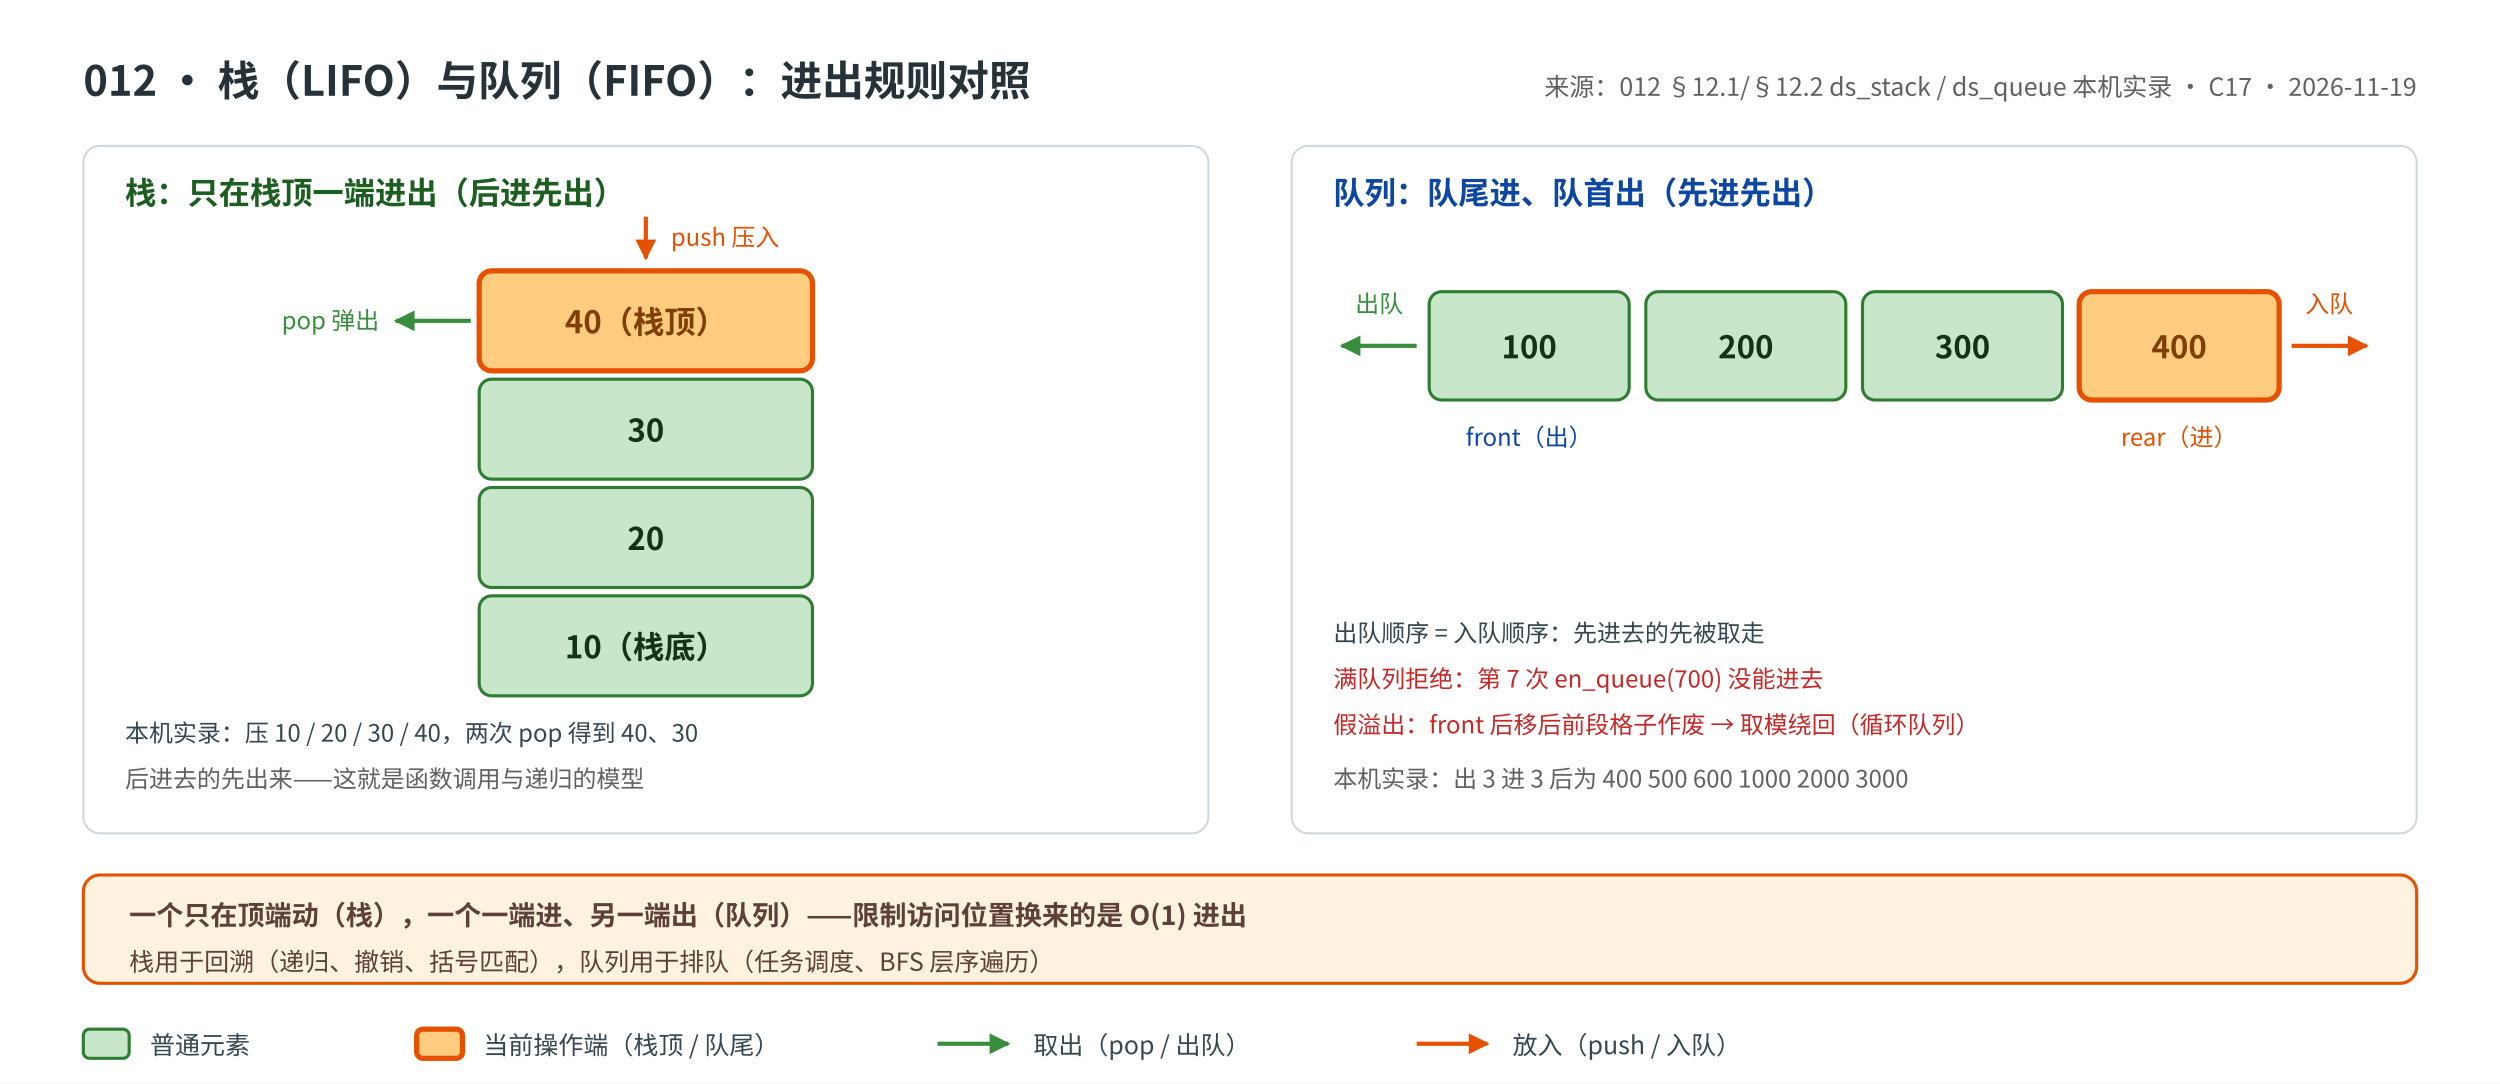
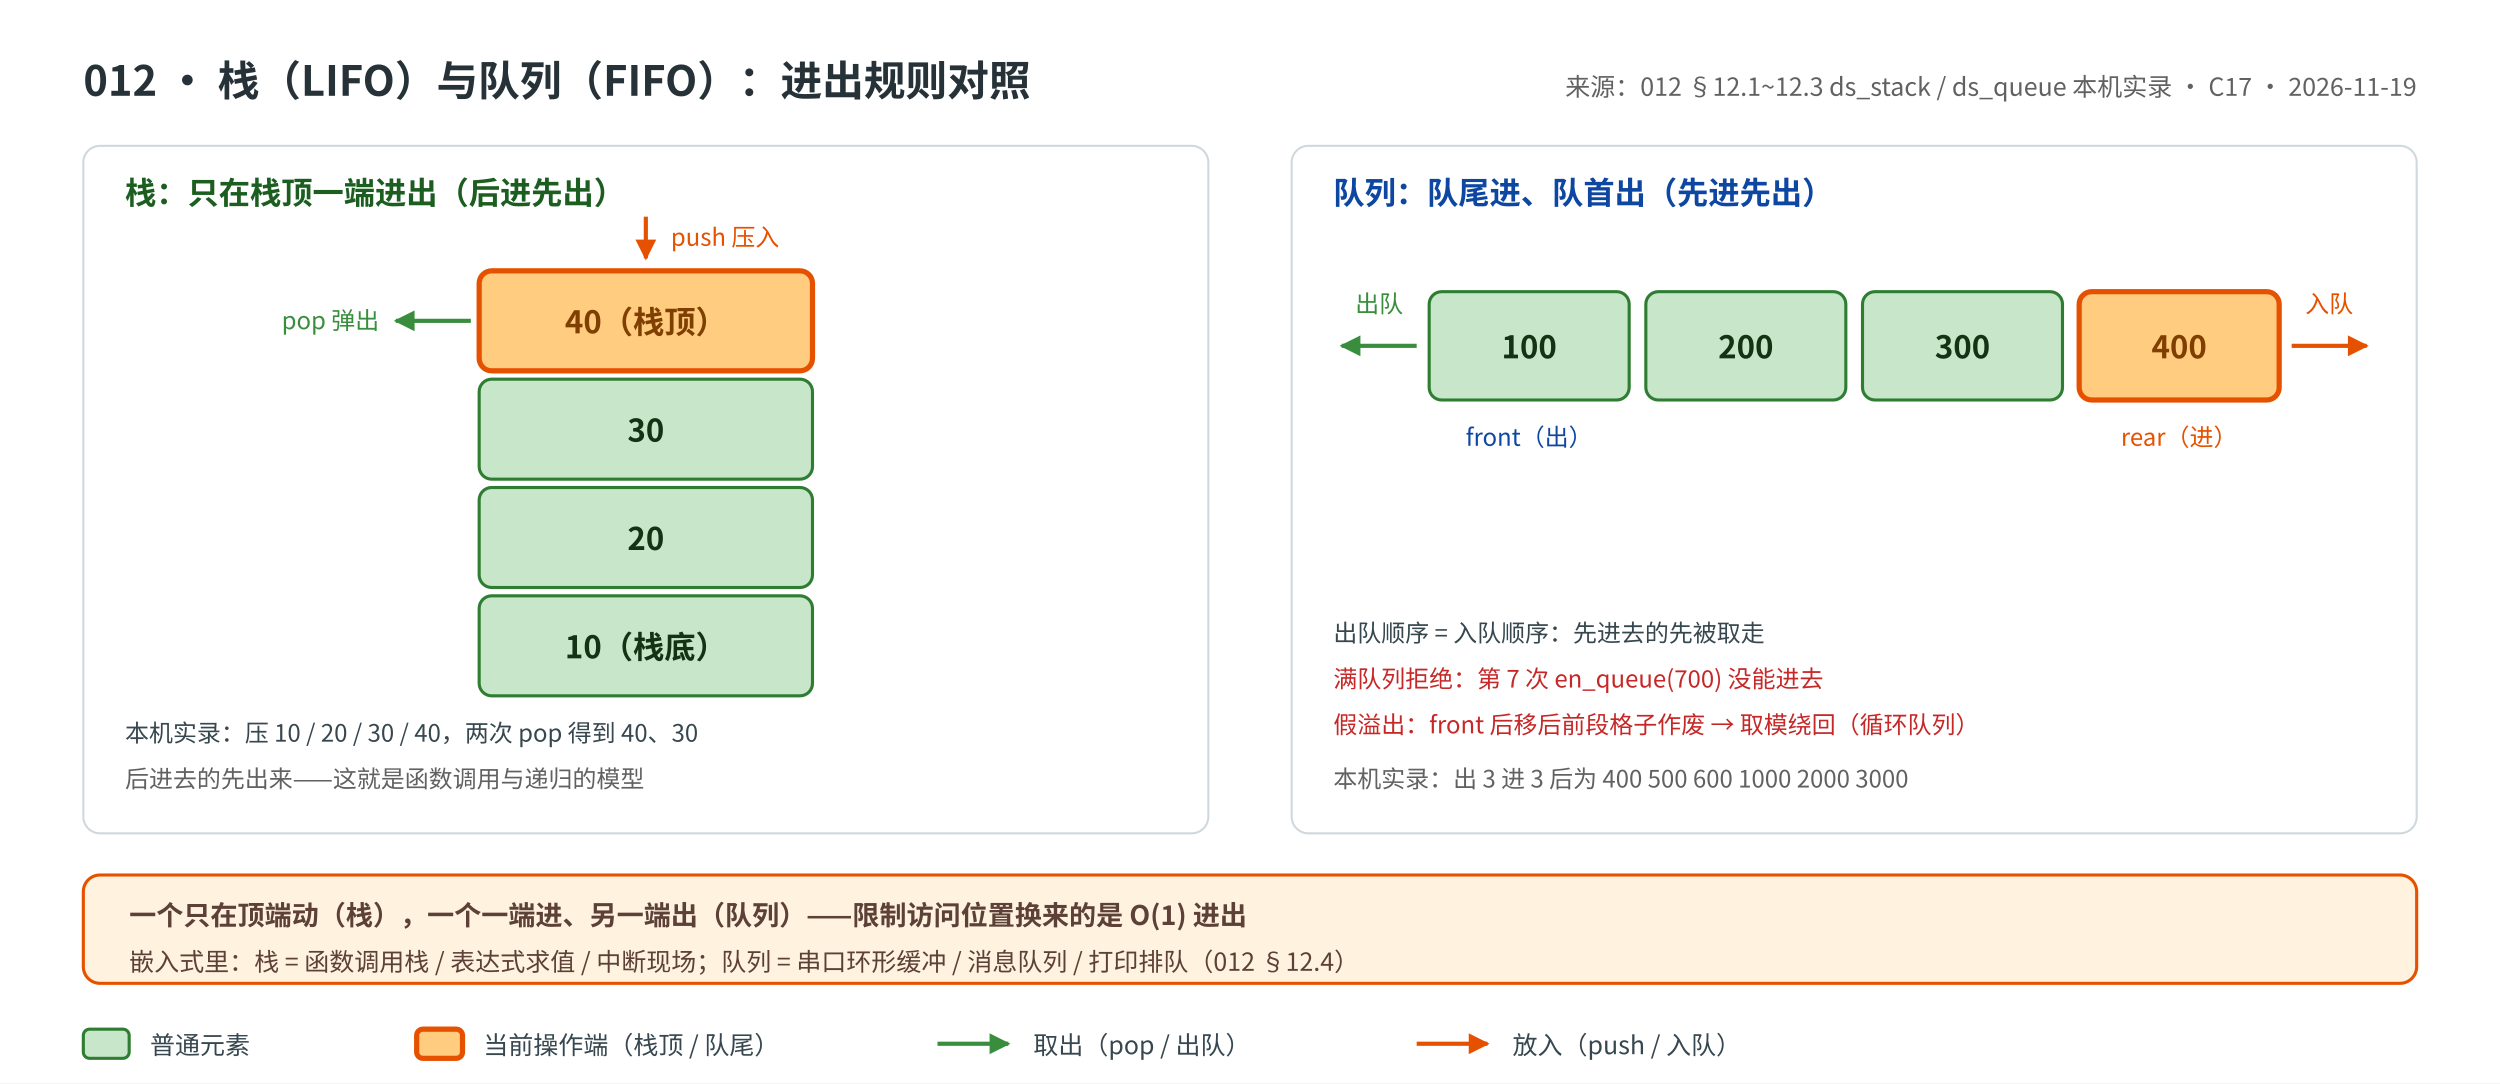
<svg xmlns="http://www.w3.org/2000/svg" viewBox="0 0 1200 520" font-family="'Microsoft YaHei','PingFang SC','Noto Sans CJK SC',sans-serif">
  <rect x="0" y="0" width="1200" height="520" fill="#ffffff" />
  <defs>
    <marker id="arrowGreen" viewBox="0 0 10 10" refX="9" refY="5" markerWidth="10" markerHeight="10" markerUnits="userSpaceOnUse" orient="auto-start-reverse">
      <path d="M 0 0 L 10 5 L 0 10 z" fill="#388e3c" />
    </marker>
    <marker id="arrowOrange" viewBox="0 0 10 10" refX="9" refY="5" markerWidth="10" markerHeight="10" markerUnits="userSpaceOnUse" orient="auto-start-reverse">
      <path d="M 0 0 L 10 5 L 0 10 z" fill="#e65100" />
    </marker>
  </defs>
  <text x="40" y="46" font-size="20" font-weight="bold" fill="#263238">012 · 栈（LIFO）与队列（FIFO）：进出规则对照</text>
-   <text x="1160" y="46" font-size="12" fill="#616161" text-anchor="end">来源：012 §12.1/§12.2 ds_stack / ds_queue 本机实录 · C17 · 2026-11-19</text>
+   <text x="1160" y="46" font-size="12" fill="#616161" text-anchor="end">来源：012 §12.1~12.3 ds_stack / ds_queue 本机实录 · C17 · 2026-11-19</text>
  <rect x="40" y="70" width="540" height="330" rx="8" fill="#ffffff" stroke="#cfd8dc" stroke-width="1" />
  <text x="60" y="98" font-size="15" font-weight="bold" fill="#1b5e20">栈：只在栈顶一端进出（后进先出）</text>
  <rect x="230" y="130" width="160" height="48" rx="6" fill="#ffcc80" stroke="#e65100" stroke-width="2.5" />
  <text x="310" y="160" font-size="15" font-weight="bold" fill="#7f3f00" text-anchor="middle">40（栈顶）</text>
  <rect x="230" y="182" width="160" height="48" rx="6" fill="#c8e6c9" stroke="#2e7d32" stroke-width="1.5" />
  <text x="310" y="212" font-size="15" font-weight="bold" fill="#123314" text-anchor="middle">30</text>
  <rect x="230" y="234" width="160" height="48" rx="6" fill="#c8e6c9" stroke="#2e7d32" stroke-width="1.5" />
  <text x="310" y="264" font-size="15" font-weight="bold" fill="#123314" text-anchor="middle">20</text>
  <rect x="230" y="286" width="160" height="48" rx="6" fill="#c8e6c9" stroke="#2e7d32" stroke-width="1.5" />
  <text x="310" y="316" font-size="15" font-weight="bold" fill="#123314" text-anchor="middle">10（栈底）</text>
  <line x1="310" y1="104" x2="310" y2="124" stroke="#e65100" stroke-width="2" marker-end="url(#arrowOrange)" />
  <text x="322" y="118" font-size="11.5" fill="#e65100">push 压入</text>
  <line x1="226" y1="154" x2="190" y2="154" stroke="#388e3c" stroke-width="2" marker-end="url(#arrowGreen)" />
  <text x="182" y="158" font-size="11.5" fill="#388e3c" text-anchor="end">pop 弹出</text>
  <text x="60" y="356" font-size="11.5" fill="#37474f">本机实录：压 10 / 20 / 30 / 40，两次 pop 得到 40、30</text>
  <text x="60" y="378" font-size="11.5" fill="#616161">后进去的先出来——这就是函数调用与递归的模型</text>
  <rect x="620" y="70" width="540" height="330" rx="8" fill="#ffffff" stroke="#cfd8dc" stroke-width="1" />
  <text x="640" y="98" font-size="15" font-weight="bold" fill="#0d47a1">队列：队尾进、队首出（先进先出）</text>
  <rect x="686" y="140" width="96" height="52" rx="6" fill="#c8e6c9" stroke="#2e7d32" stroke-width="1.5" />
  <rect x="790" y="140" width="96" height="52" rx="6" fill="#c8e6c9" stroke="#2e7d32" stroke-width="1.5" />
  <rect x="894" y="140" width="96" height="52" rx="6" fill="#c8e6c9" stroke="#2e7d32" stroke-width="1.5" />
  <rect x="998" y="140" width="96" height="52" rx="6" fill="#ffcc80" stroke="#e65100" stroke-width="2.5" />
  <text x="734" y="172" font-size="15" font-weight="bold" fill="#123314" text-anchor="middle">100</text>
  <text x="838" y="172" font-size="15" font-weight="bold" fill="#123314" text-anchor="middle">200</text>
  <text x="942" y="172" font-size="15" font-weight="bold" fill="#123314" text-anchor="middle">300</text>
  <text x="1046" y="172" font-size="15" font-weight="bold" fill="#7f3f00" text-anchor="middle">400</text>
  <text x="734" y="214" font-size="11.5" fill="#0d47a1" text-anchor="middle">front（出）</text>
  <text x="1046" y="214" font-size="11.5" fill="#e65100" text-anchor="middle">rear（进）</text>
  <line x1="680" y1="166" x2="644" y2="166" stroke="#388e3c" stroke-width="2" marker-end="url(#arrowGreen)" />
  <text x="662" y="150" font-size="11.5" fill="#388e3c" text-anchor="middle">出队</text>
  <line x1="1100" y1="166" x2="1136" y2="166" stroke="#e65100" stroke-width="2" marker-end="url(#arrowOrange)" />
  <text x="1118" y="150" font-size="11.5" fill="#e65100" text-anchor="middle">入队</text>
  <text x="640" y="308" font-size="11.5" fill="#37474f">出队顺序 = 入队顺序：先进去的先被取走</text>
  <text x="640" y="330" font-size="11.5" fill="#c62828">满队列拒绝：第 7 次 en_queue(700) 没能进去</text>
  <text x="640" y="352" font-size="11.5" fill="#c62828">假溢出：front 后移后前段格子作废 → 取模绕回（循环队列）</text>
  <text x="640" y="378" font-size="11.5" fill="#616161">本机实录：出 3 进 3 后为 400 500 600 1000 2000 3000</text>
  <rect x="40" y="420" width="1120" height="52" rx="8" fill="#fff3e0" stroke="#e65100" stroke-width="1.5" />
  <text x="62" y="444" font-size="13" font-weight="bold" fill="#5d4037">一个只在顶端动（栈），一个一端进、另一端出（队列）——限制访问位置换来的是 O(1) 进出</text>
-   <text x="62" y="466" font-size="12" fill="#5d4037">栈用于回溯（递归、撤销、括号匹配），队列用于排队（任务调度、BFS 层序遍历）</text>
+   <text x="62" y="466" font-size="12" fill="#5d4037">嵌入式里：栈 = 函数调用栈 / 表达式求值 / 中断现场；队列 = 串口环形缓冲 / 消息队列 / 打印排队（012 §12.4）</text>
  <rect x="40" y="494" width="22" height="14" rx="3" fill="#c8e6c9" stroke="#2e7d32" stroke-width="1.5" />
  <text x="72" y="506" font-size="12" fill="#37474f">普通元素</text>
  <rect x="200" y="494" width="22" height="14" rx="3" fill="#ffcc80" stroke="#e65100" stroke-width="2.5" />
  <text x="232" y="506" font-size="12" fill="#37474f">当前操作端（栈顶 / 队尾）</text>
  <line x1="450" y1="501" x2="484" y2="501" stroke="#388e3c" stroke-width="2" marker-end="url(#arrowGreen)" />
  <text x="496" y="506" font-size="12" fill="#37474f">取出（pop / 出队）</text>
  <line x1="680" y1="501" x2="714" y2="501" stroke="#e65100" stroke-width="2" marker-end="url(#arrowOrange)" />
  <text x="726" y="506" font-size="12" fill="#37474f">放入（push / 入队）</text>
</svg>
